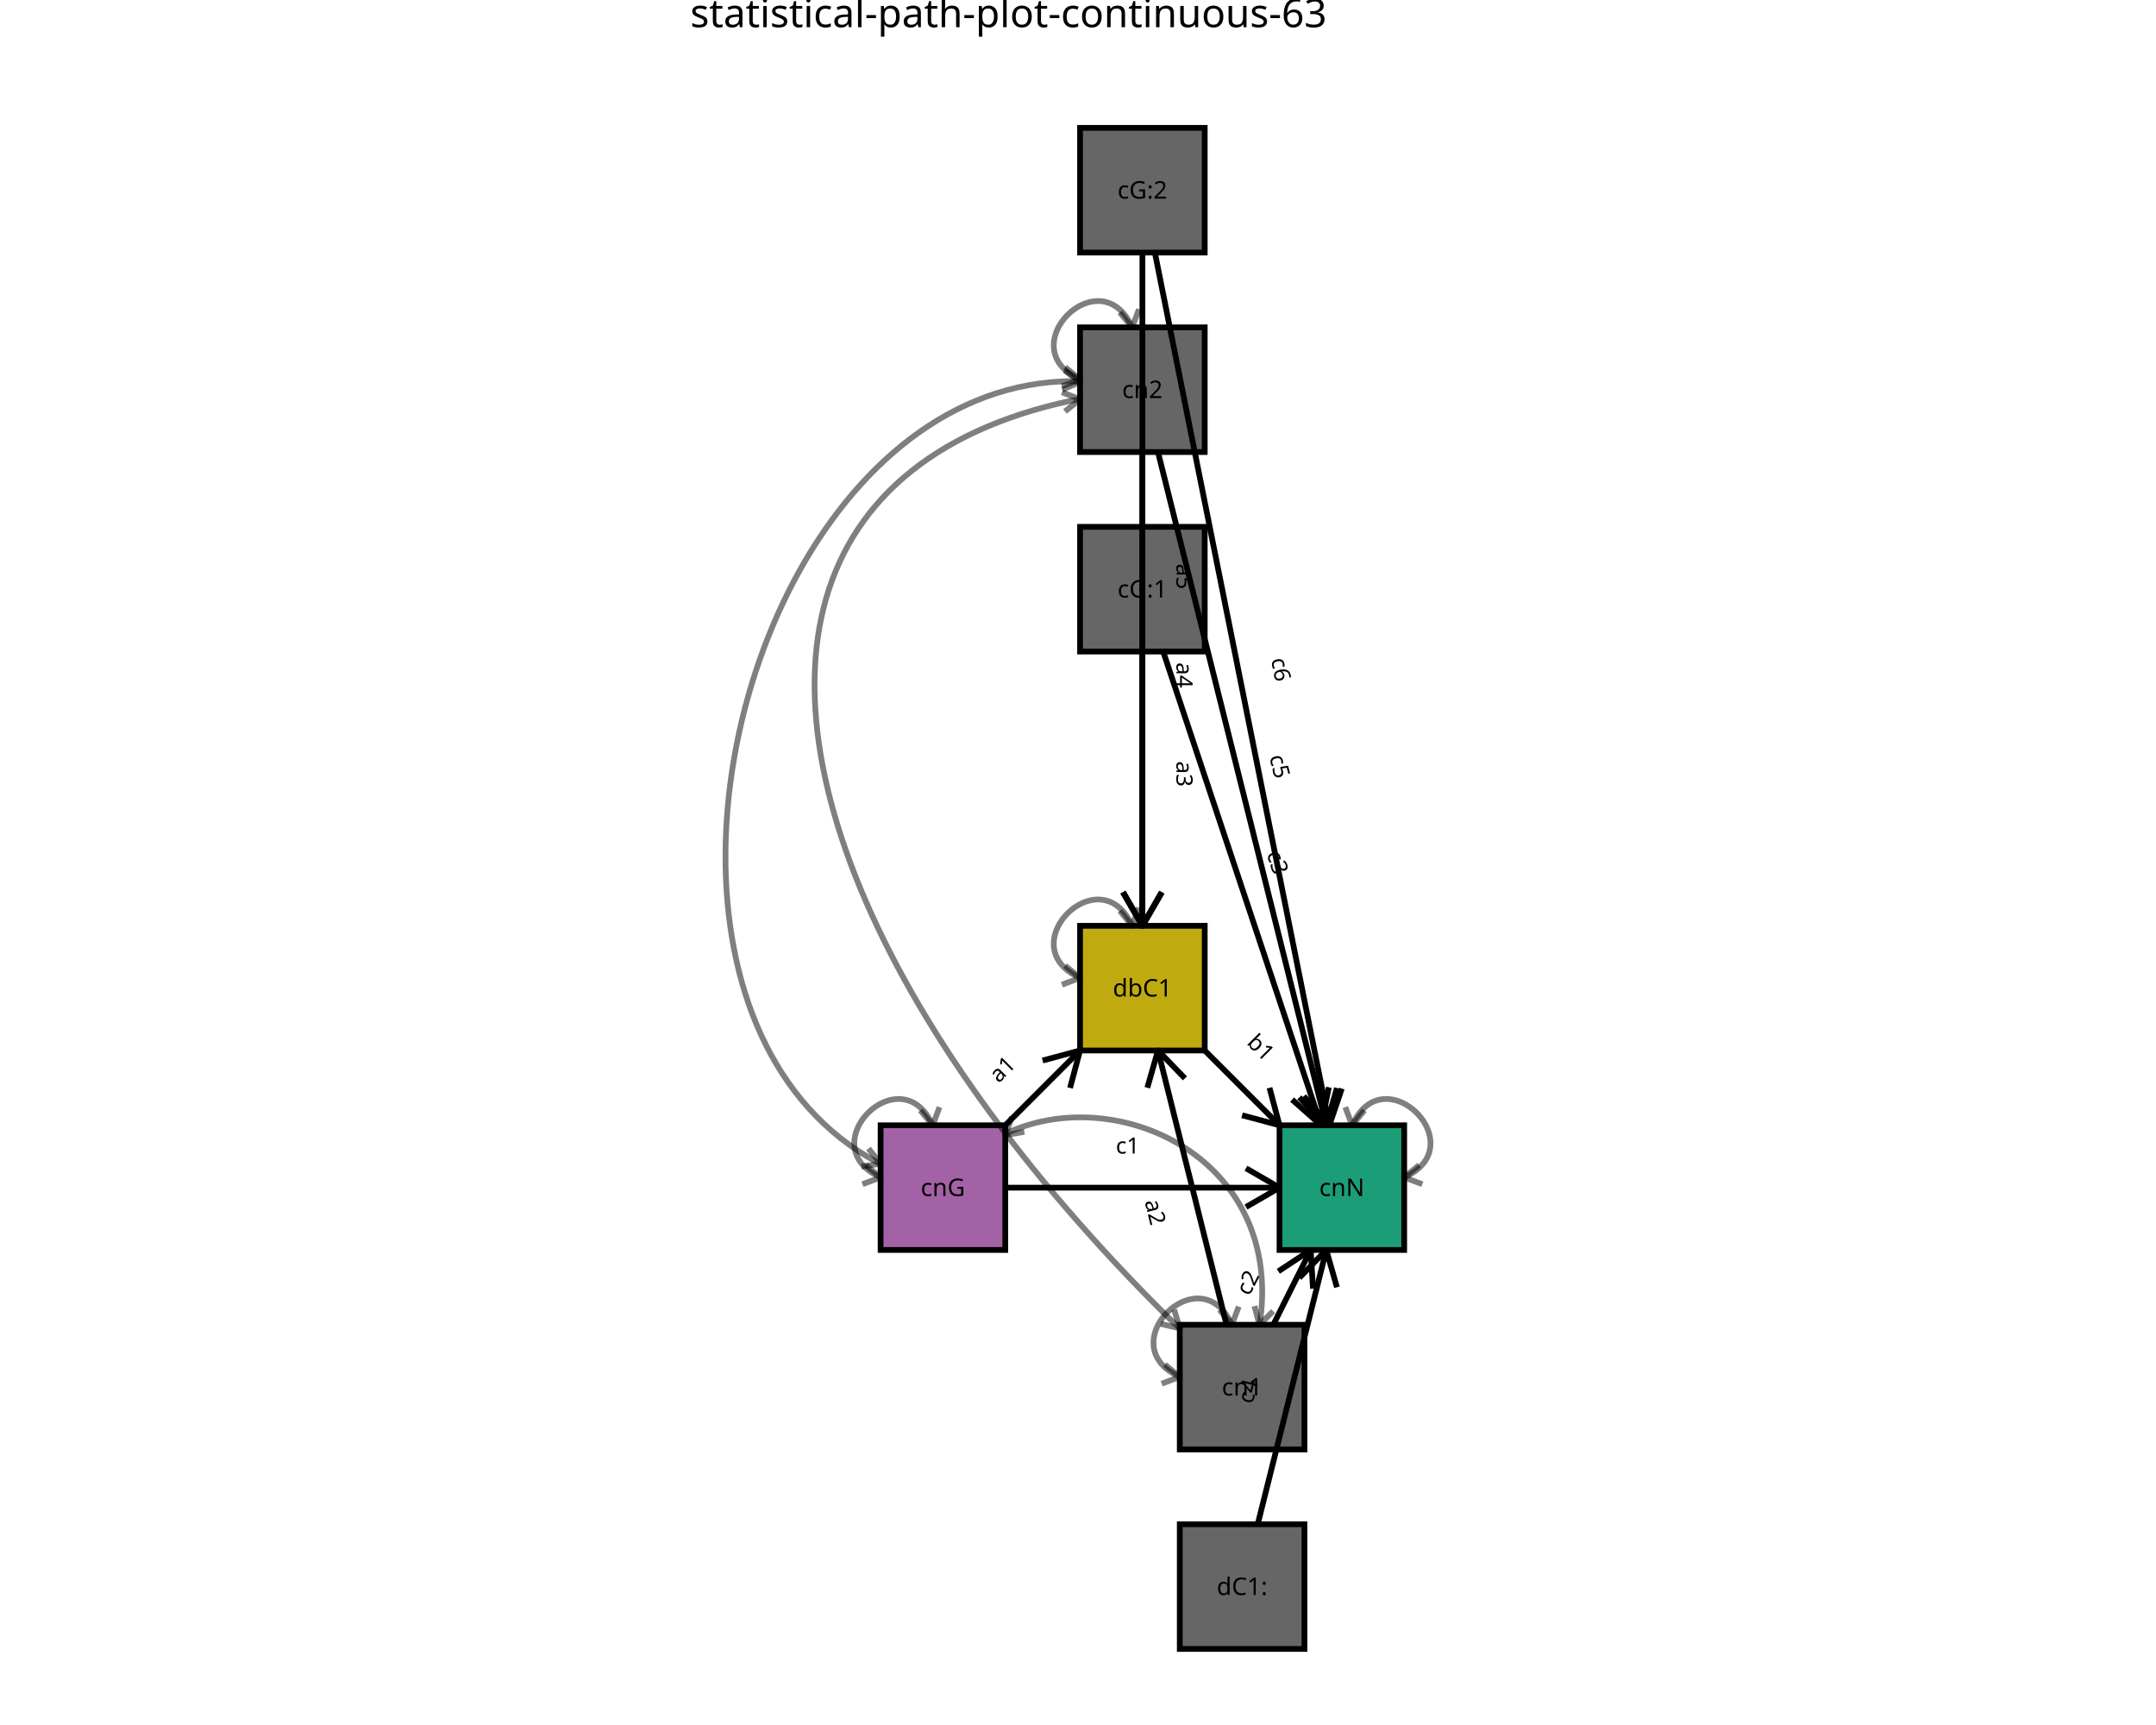
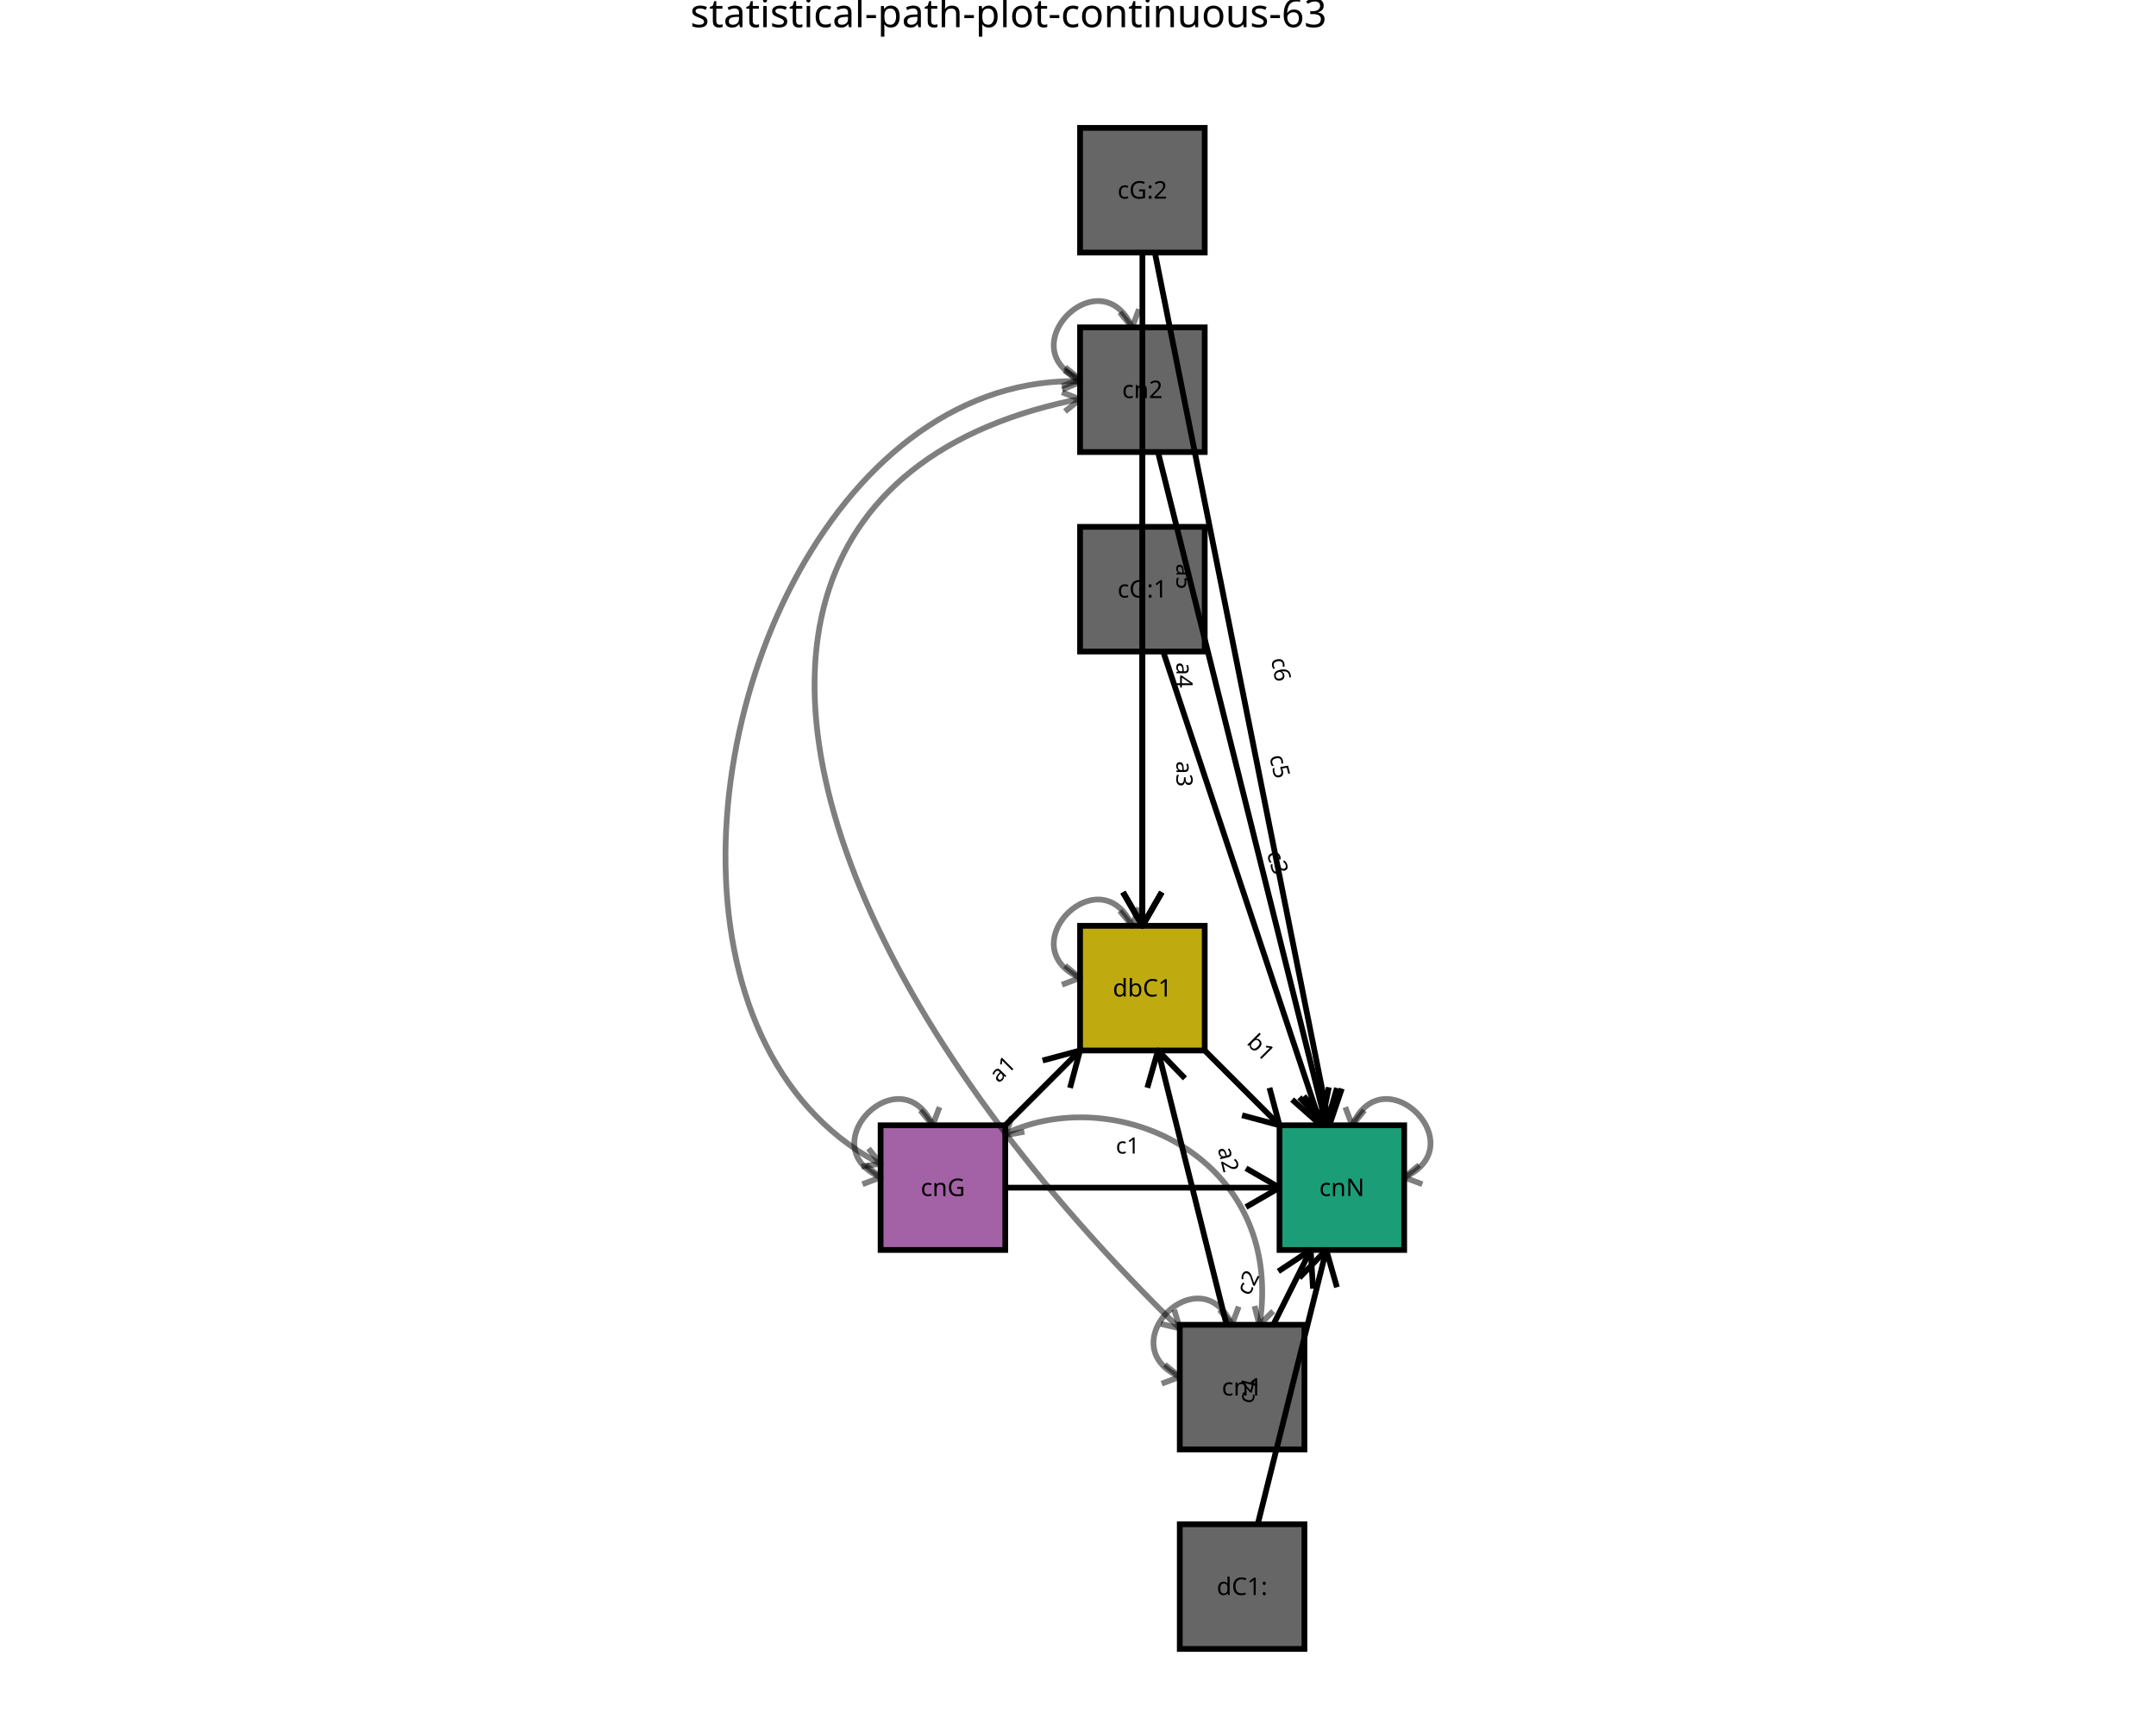
<svg xmlns="http://www.w3.org/2000/svg" class="svglite" data-engine-version="2.0" width="720.00pt" height="576.00pt" viewBox="0 0 720.00 576.00">
  <defs>
    <style type="text/css">
    .svglite line, .svglite polyline, .svglite polygon, .svglite path, .svglite rect, .svglite circle {
      fill: none;
      stroke: #000000;
      stroke-linecap: round;
      stroke-linejoin: round;
      stroke-miterlimit: 10.00;
    }
  </style>
  </defs>
  <rect width="100%" height="100%" style="stroke: none; fill: #FFFFFF;" />
  <defs>
    <clipPath id="cpMC4wMHw3MjAuMDB8MC4wMHw1NzYuMDA=">
      <rect x="0.00" y="0.00" width="720.00" height="576.00" />
    </clipPath>
  </defs>
  <g clip-path="url(#cpMC4wMHw3MjAuMDB8MC4wMHw1NzYuMDA=)">
</g>
  <defs>
    <clipPath id="cpMjMwLjUxfDQ4OS40OXwwLjAwfDU3Ni4wMA==">
      <rect x="230.51" y="0.00" width="258.99" height="576.00" />
    </clipPath>
  </defs>
  <g clip-path="url(#cpMjMwLjUxfDQ4OS40OXwwLjAwfDU3Ni4wMA==)">
    <rect x="230.51" y="0.00" width="258.99" height="576.00" style="stroke-width: 10.67; stroke: none;" />
  </g>
  <g clip-path="url(#cpMC4wMHw3MjAuMDB8MC4wMHw1NzYuMDA=)">
</g>
  <defs>
    <clipPath id="cpMjMwLjUxfDQ4OS40OXwxNy4zMHw1NzYuMDA=">
      <rect x="230.51" y="17.30" width="258.99" height="558.70" />
    </clipPath>
  </defs>
  <g clip-path="url(#cpMjMwLjUxfDQ4OS40OXwxNy4zMHw1NzYuMDA=)">
    <rect x="230.51" y="17.30" width="258.99" height="558.70" style="stroke-width: 10.67; stroke: none;" />
    <rect x="294.08" y="375.75" width="41.63" height="41.63" style="stroke-width: 1.92; stroke-linecap: butt; stroke-linejoin: miter; fill: #A362A5;" />
    <rect x="427.30" y="375.75" width="41.63" height="41.63" style="stroke-width: 1.92; stroke-linecap: butt; stroke-linejoin: miter; fill: #1B9E77;" />
    <rect x="360.69" y="309.14" width="41.63" height="41.63" style="stroke-width: 1.92; stroke-linecap: butt; stroke-linejoin: miter; fill: #BFAB0F;" />
    <rect x="393.99" y="442.36" width="41.63" height="41.63" style="stroke-width: 1.92; stroke-linecap: butt; stroke-linejoin: miter; fill: #666666;" />
    <rect x="360.69" y="175.92" width="41.63" height="41.63" style="stroke-width: 1.92; stroke-linecap: butt; stroke-linejoin: miter; fill: #666666;" />
    <rect x="393.99" y="508.97" width="41.63" height="41.63" style="stroke-width: 1.92; stroke-linecap: butt; stroke-linejoin: miter; fill: #666666;" />
    <rect x="360.69" y="109.31" width="41.63" height="41.63" style="stroke-width: 1.92; stroke-linecap: butt; stroke-linejoin: miter; fill: #666666;" />
    <rect x="360.69" y="42.70" width="41.63" height="41.63" style="stroke-width: 1.92; stroke-linecap: butt; stroke-linejoin: miter; fill: #666666;" />
    <polyline points="335.71,396.57 336.43,396.57 337.77,396.57 339.12,396.57 340.46,396.57 341.81,396.57 343.15,396.57 344.50,396.57 345.85,396.57 347.19,396.57 348.54,396.57 349.88,396.57 351.23,396.57 352.57,396.57 353.92,396.57 355.26,396.57 356.61,396.57 357.96,396.57 359.30,396.57 360.65,396.57 361.99,396.57 363.34,396.57 364.68,396.57 366.03,396.57 367.38,396.57 368.72,396.57 370.07,396.57 371.41,396.57 372.76,396.57 374.10,396.57 375.45,396.57 376.80,396.57 378.14,396.57 379.49,396.57 380.83,396.57 382.18,396.57 383.52,396.57 384.87,396.57 386.22,396.57 387.56,396.57 388.91,396.57 390.25,396.57 391.60,396.57 392.94,396.57 394.29,396.57 395.63,396.57 396.98,396.57 398.33,396.57 399.67,396.57 401.02,396.57 402.36,396.57 403.71,396.57 405.05,396.57 406.40,396.57 407.75,396.57 409.09,396.57 410.44,396.57 411.78,396.57 413.13,396.57 414.47,396.57 415.82,396.57 417.17,396.57 418.51,396.57 419.86,396.57 421.20,396.57 422.55,396.57 423.89,396.57 425.24,396.57 426.59,396.57 427.30,396.57 " style="stroke-width: 1.92; stroke-linecap: butt;" />
    <polyline points="416.09,403.04 427.30,396.57 416.09,390.09 " style="stroke-width: 1.92; stroke-linecap: butt;" />
    <polyline points="381.51,150.94 381.51,152.33 381.51,154.35 381.51,156.37 381.51,158.38 381.51,160.40 381.51,162.42 381.51,164.44 381.51,166.46 381.51,168.48 381.51,170.50 381.51,172.51 381.51,174.53 381.51,176.55 381.51,178.57 381.51,180.59 381.51,182.61 381.51,184.63 381.51,186.64 381.51,188.66 381.51,190.68 381.51,192.70 381.51,194.72 381.51,196.74 381.51,198.75 381.51,200.77 381.51,202.79 381.51,204.81 381.51,206.83 381.51,208.85 381.51,210.87 381.51,212.88 381.51,214.90 381.51,216.92 381.51,218.94 381.51,220.96 381.51,222.98 381.51,225.00 381.51,227.01 381.51,229.03 381.51,231.05 381.51,233.07 381.51,235.09 381.51,237.11 381.51,239.12 381.51,241.14 381.51,243.16 381.51,245.18 381.51,247.20 381.51,249.22 381.51,251.24 381.51,253.25 381.51,255.27 381.51,257.29 381.51,259.31 381.51,261.33 381.51,263.35 381.51,265.37 381.51,267.38 381.51,269.40 381.51,271.42 381.51,273.44 381.51,275.46 381.51,277.48 381.51,279.49 381.51,281.51 381.51,283.53 381.51,285.55 381.51,287.57 381.51,289.59 381.51,291.61 381.51,293.62 381.51,295.64 381.51,297.66 381.51,299.68 381.51,301.70 381.51,303.72 381.51,305.74 381.51,307.75 381.51,309.14 " style="stroke-width: 1.92; stroke-linecap: butt;" />
    <polyline points="375.03,297.93 381.51,309.14 387.98,297.93 " style="stroke-width: 1.92; stroke-linecap: butt;" />
    <polyline points="385.67,84.33 386.22,87.06 386.89,90.43 387.56,93.79 388.23,97.16 388.91,100.52 389.58,103.89 390.25,107.25 390.92,110.61 391.60,113.98 392.27,117.34 392.94,120.71 393.62,124.07 394.29,127.43 394.96,130.80 395.63,134.16 396.31,137.53 396.98,140.89 397.65,144.26 398.33,147.62 399.00,150.98 399.67,154.35 400.34,157.71 401.02,161.08 401.69,164.44 402.36,167.80 403.04,171.17 403.71,174.53 404.38,177.90 405.05,181.26 405.73,184.63 406.40,187.99 407.07,191.35 407.75,194.72 408.42,198.08 409.09,201.45 409.76,204.81 410.44,208.17 411.11,211.54 411.78,214.90 412.46,218.27 413.13,221.63 413.80,225.00 414.47,228.36 415.15,231.72 415.82,235.09 416.49,238.45 417.17,241.82 417.84,245.18 418.51,248.54 419.18,251.91 419.86,255.27 420.53,258.64 421.20,262.00 421.88,265.37 422.55,268.73 423.22,272.09 423.89,275.46 424.57,278.82 425.24,282.19 425.91,285.55 426.59,288.91 427.26,292.28 427.93,295.64 428.60,299.01 429.28,302.37 429.95,305.74 430.62,309.10 431.29,312.46 431.97,315.83 432.64,319.19 433.31,322.56 433.99,325.92 434.66,329.28 435.33,332.65 436.00,336.01 436.68,339.38 437.35,342.74 438.02,346.11 438.70,349.47 439.37,352.83 440.04,356.20 440.71,359.56 441.39,362.93 442.06,366.29 442.73,369.65 443.41,373.02 443.95,375.75 " style="stroke-width: 1.92; stroke-linecap: butt;" />
    <polyline points="435.40,366.03 443.95,375.75 448.10,363.49 " style="stroke-width: 1.92; stroke-linecap: butt;" />
    <polyline points="381.51,84.33 381.51,85.05 381.51,87.74 381.51,90.43 381.51,93.12 381.51,95.81 381.51,98.50 381.51,101.19 381.51,103.89 381.51,106.58 381.51,109.27 381.51,111.96 381.51,114.65 381.51,117.34 381.51,120.03 381.51,122.72 381.51,125.42 381.51,128.11 381.51,130.80 381.51,133.49 381.51,136.18 381.51,138.87 381.51,141.56 381.51,144.26 381.51,146.95 381.51,149.64 381.51,152.33 381.51,155.02 381.51,157.71 381.51,160.40 381.51,163.09 381.51,165.79 381.51,168.48 381.51,171.17 381.51,173.86 381.51,176.55 381.51,179.24 381.51,181.93 381.51,184.63 381.51,187.32 381.51,190.01 381.51,192.70 381.51,195.39 381.51,198.08 381.51,200.77 381.51,203.46 381.51,206.16 381.51,208.85 381.51,211.54 381.51,214.23 381.51,216.92 381.51,219.61 381.51,222.30 381.51,225.00 381.51,227.69 381.51,230.38 381.51,233.07 381.51,235.76 381.51,238.45 381.51,241.14 381.51,243.83 381.51,246.53 381.51,249.22 381.51,251.91 381.51,254.60 381.51,257.29 381.51,259.98 381.51,262.67 381.51,265.37 381.51,268.06 381.51,270.75 381.51,273.44 381.51,276.13 381.51,278.82 381.51,281.51 381.51,284.20 381.51,286.90 381.51,289.59 381.51,292.28 381.51,294.97 381.51,297.66 381.51,300.35 381.51,303.04 381.51,305.74 381.51,308.43 381.51,309.14 " style="stroke-width: 1.92; stroke-linecap: butt;" />
    <polyline points="375.03,297.93 381.51,309.14 387.98,297.93 " style="stroke-width: 1.92; stroke-linecap: butt;" />
    <polyline points="335.71,375.75 335.75,375.71 336.43,375.04 337.10,374.36 337.77,373.69 338.44,373.02 339.12,372.35 339.79,371.67 340.46,371.00 341.14,370.33 341.81,369.65 342.48,368.98 343.15,368.31 343.83,367.64 344.50,366.96 345.17,366.29 345.85,365.62 346.52,364.94 347.19,364.27 347.86,363.60 348.54,362.93 349.21,362.25 349.88,361.58 350.55,360.91 351.23,360.23 351.90,359.56 352.57,358.89 353.25,358.22 353.92,357.54 354.59,356.87 355.26,356.20 355.94,355.52 356.61,354.85 357.28,354.18 357.96,353.51 358.63,352.83 359.30,352.16 359.97,351.49 360.65,350.82 360.69,350.77 " style="stroke-width: 1.92; stroke-linecap: butt;" />
    <polyline points="357.34,363.28 360.69,350.77 348.18,354.12 " style="stroke-width: 1.92; stroke-linecap: butt;" />
    <polyline points="402.32,350.77 402.36,350.82 403.04,351.49 403.71,352.16 404.38,352.83 405.05,353.51 405.73,354.18 406.40,354.85 407.07,355.52 407.75,356.20 408.42,356.87 409.09,357.54 409.76,358.22 410.44,358.89 411.11,359.56 411.78,360.23 412.46,360.91 413.13,361.58 413.80,362.25 414.47,362.93 415.15,363.60 415.82,364.27 416.49,364.94 417.17,365.62 417.84,366.29 418.51,366.96 419.18,367.64 419.86,368.31 420.53,368.98 421.20,369.65 421.88,370.33 422.55,371.00 423.22,371.67 423.89,372.35 424.57,373.02 425.24,373.69 425.91,374.36 426.59,375.04 427.26,375.71 427.30,375.75 " style="stroke-width: 1.92; stroke-linecap: butt;" />
    <polyline points="414.79,372.40 427.30,375.75 423.95,363.24 " style="stroke-width: 1.92; stroke-linecap: butt;" />
    <polyline points="425.22,442.36 425.24,442.32 425.58,441.65 425.91,440.97 426.25,440.30 426.59,439.63 426.92,438.96 427.26,438.28 427.59,437.61 427.93,436.94 428.27,436.27 428.60,435.59 428.94,434.92 429.28,434.25 429.61,433.57 429.95,432.90 430.29,432.23 430.62,431.56 430.96,430.88 431.29,430.21 431.63,429.54 431.97,428.86 432.30,428.19 432.64,427.52 432.98,426.85 433.31,426.17 433.65,425.50 433.99,424.83 434.32,424.15 434.66,423.48 435.00,422.81 435.33,422.14 435.67,421.46 436.00,420.79 436.34,420.12 436.68,419.44 437.01,418.77 437.35,418.10 437.69,417.43 437.71,417.38 " style="stroke-width: 1.92; stroke-linecap: butt;" />
    <polyline points="438.48,430.31 437.71,417.38 426.90,424.52 " style="stroke-width: 1.92; stroke-linecap: butt;" />
    <polyline points="409.61,442.36 409.43,441.65 409.09,440.30 408.76,438.96 408.42,437.61 408.08,436.27 407.75,434.92 407.41,433.57 407.07,432.23 406.74,430.88 406.40,429.54 406.06,428.19 405.73,426.85 405.39,425.50 405.05,424.15 404.72,422.81 404.38,421.46 404.05,420.12 403.71,418.77 403.37,417.43 403.04,416.08 402.70,414.73 402.36,413.39 402.03,412.04 401.69,410.70 401.35,409.35 401.02,408.01 400.68,406.66 400.34,405.31 400.01,403.97 399.67,402.62 399.34,401.28 399.00,399.93 398.66,398.59 398.33,397.24 397.99,395.89 397.65,394.55 397.32,393.20 396.98,391.86 396.64,390.51 396.31,389.17 395.97,387.82 395.63,386.48 395.30,385.13 394.96,383.78 394.63,382.44 394.29,381.09 393.95,379.75 393.62,378.40 393.28,377.06 392.94,375.71 392.61,374.36 392.27,373.02 391.93,371.67 391.60,370.33 391.26,368.98 390.92,367.64 390.59,366.29 390.25,364.94 389.92,363.60 389.58,362.25 389.24,360.91 388.91,359.56 388.57,358.22 388.23,356.87 387.90,355.52 387.56,354.18 387.22,352.83 386.89,351.49 386.71,350.77 " style="stroke-width: 1.92; stroke-linecap: butt;" />
    <polyline points="395.71,360.08 386.71,350.77 383.15,363.22 " style="stroke-width: 1.92; stroke-linecap: butt;" />
    <polyline points="388.44,217.55 388.91,218.94 389.58,220.96 390.25,222.98 390.92,225.00 391.60,227.01 392.27,229.03 392.94,231.05 393.62,233.07 394.29,235.09 394.96,237.11 395.63,239.12 396.31,241.14 396.98,243.16 397.65,245.18 398.33,247.20 399.00,249.22 399.67,251.24 400.34,253.25 401.02,255.27 401.69,257.29 402.36,259.31 403.04,261.33 403.71,263.35 404.38,265.37 405.05,267.38 405.73,269.40 406.40,271.42 407.07,273.44 407.75,275.46 408.42,277.48 409.09,279.49 409.76,281.51 410.44,283.53 411.11,285.55 411.78,287.57 412.46,289.59 413.13,291.61 413.80,293.62 414.47,295.64 415.15,297.66 415.82,299.68 416.49,301.70 417.17,303.72 417.84,305.74 418.51,307.75 419.18,309.77 419.86,311.79 420.53,313.81 421.20,315.83 421.88,317.85 422.55,319.86 423.22,321.88 423.89,323.90 424.57,325.92 425.24,327.94 425.91,329.96 426.59,331.98 427.26,333.99 427.93,336.01 428.60,338.03 429.28,340.05 429.95,342.07 430.62,344.09 431.29,346.11 431.97,348.12 432.64,350.14 433.31,352.16 433.99,354.18 434.66,356.20 435.33,358.22 436.00,360.23 436.68,362.25 437.35,364.27 438.02,366.29 438.70,368.31 439.37,370.33 440.04,372.35 440.71,374.36 441.18,375.75 " style="stroke-width: 1.92; stroke-linecap: butt;" />
    <polyline points="431.49,367.16 441.18,375.75 443.77,363.07 " style="stroke-width: 1.92; stroke-linecap: butt;" />
    <polyline points="381.51,217.55 381.51,218.27 381.51,219.61 381.51,220.96 381.51,222.30 381.51,223.65 381.51,225.00 381.51,226.34 381.51,227.69 381.51,229.03 381.51,230.38 381.51,231.72 381.51,233.07 381.51,234.41 381.51,235.76 381.51,237.11 381.51,238.45 381.51,239.80 381.51,241.14 381.51,242.49 381.51,243.83 381.51,245.18 381.51,246.53 381.51,247.87 381.51,249.22 381.51,250.56 381.51,251.91 381.51,253.25 381.51,254.60 381.51,255.95 381.51,257.29 381.51,258.64 381.51,259.98 381.51,261.33 381.51,262.67 381.51,264.02 381.51,265.37 381.51,266.71 381.51,268.06 381.51,269.40 381.51,270.75 381.51,272.09 381.51,273.44 381.51,274.78 381.51,276.13 381.51,277.48 381.51,278.82 381.51,280.17 381.51,281.51 381.51,282.86 381.51,284.20 381.51,285.55 381.51,286.90 381.51,288.24 381.51,289.59 381.51,290.93 381.51,292.28 381.51,293.62 381.51,294.97 381.51,296.32 381.51,297.66 381.51,299.01 381.51,300.35 381.51,301.70 381.51,303.04 381.51,304.39 381.51,305.74 381.51,307.08 381.51,308.43 381.51,309.14 " style="stroke-width: 1.92; stroke-linecap: butt;" />
    <polyline points="375.03,297.93 381.51,309.14 387.98,297.93 " style="stroke-width: 1.92; stroke-linecap: butt;" />
    <polyline points="420.01,508.97 420.19,508.26 420.53,506.91 420.87,505.57 421.20,504.22 421.54,502.88 421.88,501.53 422.21,500.18 422.55,498.84 422.88,497.49 423.22,496.15 423.56,494.80 423.89,493.46 424.23,492.11 424.57,490.76 424.90,489.42 425.24,488.07 425.58,486.73 425.91,485.38 426.25,484.04 426.59,482.69 426.92,481.34 427.26,480.00 427.59,478.65 427.93,477.31 428.27,475.96 428.60,474.62 428.94,473.27 429.28,471.93 429.61,470.58 429.95,469.23 430.29,467.89 430.62,466.54 430.96,465.20 431.29,463.85 431.63,462.51 431.97,461.16 432.30,459.81 432.64,458.47 432.98,457.12 433.31,455.78 433.65,454.43 433.99,453.09 434.32,451.74 434.66,450.39 435.00,449.05 435.33,447.70 435.67,446.36 436.00,445.01 436.34,443.67 436.68,442.32 437.01,440.97 437.35,439.63 437.69,438.28 438.02,436.94 438.36,435.59 438.70,434.25 439.03,432.90 439.37,431.56 439.71,430.21 440.04,428.86 440.38,427.52 440.71,426.17 441.05,424.83 441.39,423.48 441.72,422.14 442.06,420.79 442.40,419.44 442.73,418.10 442.91,417.38 " style="stroke-width: 1.92; stroke-linecap: butt;" />
    <polyline points="446.47,429.83 442.91,417.38 433.91,426.69 " style="stroke-width: 1.92; stroke-linecap: butt;" />
    <polyline points="386.71,150.94 386.89,151.66 387.56,154.35 388.23,157.04 388.91,159.73 389.58,162.42 390.25,165.11 390.92,167.80 391.60,170.50 392.27,173.19 392.94,175.88 393.62,178.57 394.29,181.26 394.96,183.95 395.63,186.64 396.31,189.34 396.98,192.03 397.65,194.72 398.33,197.41 399.00,200.10 399.67,202.79 400.34,205.48 401.02,208.17 401.69,210.87 402.36,213.56 403.04,216.25 403.71,218.94 404.38,221.63 405.05,224.32 405.73,227.01 406.40,229.71 407.07,232.40 407.75,235.09 408.42,237.78 409.09,240.47 409.76,243.16 410.44,245.85 411.11,248.54 411.78,251.24 412.46,253.93 413.13,256.62 413.80,259.31 414.47,262.00 415.15,264.69 415.82,267.38 416.49,270.08 417.17,272.77 417.84,275.46 418.51,278.15 419.18,280.84 419.86,283.53 420.53,286.22 421.20,288.91 421.88,291.61 422.55,294.30 423.22,296.99 423.89,299.68 424.57,302.37 425.24,305.06 425.91,307.75 426.59,310.45 427.26,313.14 427.93,315.83 428.60,318.52 429.28,321.21 429.95,323.90 430.62,326.59 431.29,329.28 431.97,331.98 432.64,334.67 433.31,337.36 433.99,340.05 434.66,342.74 435.33,345.43 436.00,348.12 436.68,350.82 437.35,353.51 438.02,356.20 438.70,358.89 439.37,361.58 440.04,364.27 440.71,366.96 441.39,369.65 442.06,372.35 442.73,375.04 442.91,375.75 " style="stroke-width: 1.92; stroke-linecap: butt;" />
    <polyline points="433.91,366.44 442.91,375.75 446.47,363.30 " style="stroke-width: 1.92; stroke-linecap: butt;" />
    <text x="376.59" y="385.19" text-anchor="middle" style="font-size: 7.53px; font-family: sans;" textLength="7.95px" lengthAdjust="spacingAndGlyphs">c1</text>
    <text transform="translate(392.88,225.46) rotate(-270)" text-anchor="middle" style="font-size: 7.53px; font-family: sans;" textLength="8.37px" lengthAdjust="spacingAndGlyphs">a4</text>
    <text transform="translate(425.21,224.01) rotate(-281)" text-anchor="middle" style="font-size: 7.53px; font-family: sans;" textLength="7.95px" lengthAdjust="spacingAndGlyphs">c6</text>
    <text transform="translate(392.88,192.49) rotate(-270)" text-anchor="middle" style="font-size: 7.53px; font-family: sans;" textLength="8.37px" lengthAdjust="spacingAndGlyphs">a5</text>
    <text transform="translate(336.54,358.83) rotate(-45)" text-anchor="middle" style="font-size: 7.53px; font-family: sans;" textLength="8.37px" lengthAdjust="spacingAndGlyphs">a1</text>
    <text transform="translate(419.24,351.60) rotate(-315)" text-anchor="middle" style="font-size: 7.53px; font-family: sans;" textLength="8.37px" lengthAdjust="spacingAndGlyphs">b1</text>
    <text transform="translate(418.96,429.45) rotate(-63)" text-anchor="middle" style="font-size: 7.53px; font-family: sans;" textLength="7.95px" lengthAdjust="spacingAndGlyphs">c2</text>
-     <text transform="translate(383.28,405.33) rotate(-284)" text-anchor="middle" style="font-size: 7.53px; font-family: sans;" textLength="8.37px" lengthAdjust="spacingAndGlyphs">a2</text>
+     <text transform="translate(407.67,387.72) rotate(-284)" text-anchor="middle" style="font-size: 7.53px; font-family: sans;" textLength="8.37px" lengthAdjust="spacingAndGlyphs">a2</text>
    <text transform="translate(424.17,288.76) rotate(-288)" text-anchor="middle" style="font-size: 7.53px; font-family: sans;" textLength="7.95px" lengthAdjust="spacingAndGlyphs">c3</text>
    <text transform="translate(392.88,258.43) rotate(-270)" text-anchor="middle" style="font-size: 7.53px; font-family: sans;" textLength="8.37px" lengthAdjust="spacingAndGlyphs">a3</text>
    <text transform="translate(419.24,465.17) rotate(-76)" text-anchor="middle" style="font-size: 7.53px; font-family: sans;" textLength="7.95px" lengthAdjust="spacingAndGlyphs">c4</text>
    <text transform="translate(424.83,256.51) rotate(-284)" text-anchor="middle" style="font-size: 7.53px; font-family: sans;" textLength="7.95px" lengthAdjust="spacingAndGlyphs">c5</text>
    <text x="314.89" y="399.37" text-anchor="middle" style="font-size: 8.13px; font-family: sans;" textLength="14.92px" lengthAdjust="spacingAndGlyphs">cnG</text>
    <text x="448.12" y="399.37" text-anchor="middle" style="font-size: 8.13px; font-family: sans;" textLength="14.46px" lengthAdjust="spacingAndGlyphs">cnN</text>
    <text x="381.51" y="332.75" text-anchor="middle" style="font-size: 8.13px; font-family: sans;" textLength="19.44px" lengthAdjust="spacingAndGlyphs">dbC1</text>
    <text x="414.81" y="465.98" text-anchor="middle" style="font-size: 8.13px; font-family: sans;" textLength="13.11px" lengthAdjust="spacingAndGlyphs">cn1</text>
    <text x="381.51" y="199.53" text-anchor="middle" style="font-size: 8.13px; font-family: sans;" textLength="17.17px" lengthAdjust="spacingAndGlyphs">cG:1</text>
    <text x="414.81" y="532.59" text-anchor="middle" style="font-size: 8.13px; font-family: sans;" textLength="17.17px" lengthAdjust="spacingAndGlyphs">dC1:</text>
    <text x="381.51" y="132.92" text-anchor="middle" style="font-size: 8.13px; font-family: sans;" textLength="13.11px" lengthAdjust="spacingAndGlyphs">cn2</text>
    <text x="381.51" y="66.31" text-anchor="middle" style="font-size: 8.13px; font-family: sans;" textLength="17.17px" lengthAdjust="spacingAndGlyphs">cG:2</text>
    <polyline points="294.08,388.54 292.85,388.06 289.59,386.19 286.44,384.21 283.42,382.10 280.50,379.89 277.71,377.56 275.02,375.13 272.45,372.59 269.99,369.96 267.64,367.23 265.40,364.40 263.27,361.49 261.25,358.48 259.33,355.40 257.52,352.23 255.82,348.99 254.22,345.67 252.73,342.29 251.34,338.83 250.05,335.32 248.87,331.74 247.78,328.11 246.80,324.42 245.91,320.68 245.13,316.89 244.44,313.06 243.85,309.19 243.35,305.29 242.95,301.35 242.64,297.37 242.43,293.37 242.31,289.35 242.28,285.31 242.34,281.24 242.49,277.17 242.74,273.08 243.07,268.99 243.48,264.89 243.99,260.79 244.58,256.69 245.26,252.60 246.02,248.52 246.86,244.44 247.79,240.39 248.80,236.35 249.89,232.34 251.06,228.35 252.31,224.39 253.64,220.46 255.05,216.56 256.53,212.71 258.09,208.90 259.72,205.13 261.43,201.41 263.22,197.74 265.07,194.13 267.00,190.57 269.00,187.08 271.07,183.65 273.21,180.29 275.42,177.00 277.70,173.79 280.04,170.65 282.45,167.59 284.93,164.62 287.47,161.74 290.07,158.95 292.74,156.26 295.47,153.66 298.26,151.16 301.11,148.77 304.02,146.48 306.99,144.31 310.02,142.25 313.10,140.30 316.25,138.48 319.44,136.79 322.70,135.22 326.00,133.78 329.36,132.47 332.77,131.30 336.23,130.28 339.75,129.39 343.31,128.66 346.92,128.07 350.58,127.64 354.29,127.37 358.05,127.25 360.69,127.58 " style="stroke-width: 1.92; stroke: #000000; stroke-opacity: 0.50; stroke-linecap: butt;" />
    <polyline points="287.68,389.54 294.08,388.54 290.01,383.50 " style="stroke-width: 1.92; stroke: #000000; stroke-opacity: 0.50; stroke-linecap: butt;" />
    <polyline points="354.73,130.11 360.69,127.58 355.52,123.68 " style="stroke-width: 1.92; stroke: #000000; stroke-opacity: 0.50; stroke-linecap: butt;" />
    <polyline points="335.71,379.06 336.93,378.03 338.47,377.38 340.02,376.77 341.59,376.21 343.17,375.70 344.77,375.23 346.39,374.81 348.01,374.44 349.65,374.11 351.30,373.83 352.95,373.60 354.62,373.41 356.29,373.26 357.96,373.16 359.64,373.11 361.32,373.10 363.00,373.13 364.68,373.21 366.36,373.33 368.04,373.50 369.72,373.71 371.39,373.96 373.05,374.25 374.71,374.59 376.35,374.98 377.99,375.40 379.62,375.87 381.23,376.37 382.83,376.92 384.42,377.52 385.99,378.15 387.54,378.83 389.07,379.54 390.59,380.30 392.08,381.10 393.55,381.93 395.00,382.81 396.42,383.73 397.82,384.69 399.18,385.69 400.53,386.72 401.84,387.80 403.12,388.92 404.36,390.07 405.58,391.26 406.76,392.50 407.90,393.77 409.01,395.07 410.08,396.42 411.11,397.80 412.10,399.22 413.05,400.68 413.95,402.17 414.81,403.71 415.62,405.27 416.39,406.88 417.11,408.52 417.77,410.19 418.39,411.91 418.96,413.65 419.47,415.44 419.93,417.25 420.33,419.11 420.68,420.99 420.97,422.92 421.19,424.87 421.36,426.86 421.47,428.89 421.51,430.95 421.49,433.04 421.41,435.16 421.25,437.32 421.03,439.51 420.74,441.73 420.57,442.36 " style="stroke-width: 1.92; stroke: #000000; stroke-opacity: 0.50; stroke-linecap: butt;" />
    <polyline points="337.92,372.97 335.71,379.06 342.09,377.92 " style="stroke-width: 1.92; stroke: #000000; stroke-opacity: 0.50; stroke-linecap: butt;" />
    <polyline points="418.94,436.10 420.57,442.36 425.18,437.82 " style="stroke-width: 1.92; stroke: #000000; stroke-opacity: 0.50; stroke-linecap: butt;" />
    <polyline points="393.99,443.56 390.61,440.36 386.02,435.78 381.51,431.20 377.09,426.61 372.75,422.02 368.49,417.42 364.33,412.83 360.25,408.24 356.25,403.65 352.34,399.07 348.52,394.49 344.79,389.91 341.15,385.34 337.59,380.78 334.12,376.22 330.75,371.68 327.46,367.15 324.26,362.62 321.15,358.11 318.14,353.62 315.21,349.13 312.38,344.67 309.64,340.22 306.99,335.78 304.44,331.37 301.98,326.98 299.61,322.60 297.34,318.25 295.16,313.92 293.08,309.62 291.09,305.34 289.20,301.08 287.40,296.85 285.70,292.65 284.10,288.48 282.60,284.34 281.19,280.23 279.89,276.15 278.68,272.11 277.57,268.10 276.56,264.12 275.65,260.18 274.84,256.28 274.13,252.42 273.53,248.59 273.02,244.81 272.62,241.06 272.32,237.36 272.12,233.70 272.03,230.09 272.04,226.52 272.16,223.00 272.37,219.53 272.70,216.10 273.13,212.73 273.66,209.40 274.31,206.13 275.05,202.91 275.91,199.74 276.87,196.63 277.94,193.57 279.12,190.57 280.41,187.63 281.81,184.74 283.31,181.92 284.93,179.15 286.66,176.45 288.50,173.82 290.44,171.24 292.51,168.73 294.68,166.29 296.96,163.91 299.36,161.60 301.87,159.36 304.50,157.20 307.24,155.10 310.09,153.07 313.06,151.12 316.14,149.24 319.34,147.44 322.66,145.71 326.09,144.06 329.64,142.49 333.31,141.00 337.09,139.59 340.99,138.26 345.01,137.01 349.16,135.85 353.41,134.77 357.79,133.77 360.69,133.33 " style="stroke-width: 1.92; stroke: #000000; stroke-opacity: 0.50; stroke-linecap: butt;" />
    <polyline points="387.69,442.07 393.99,443.56 392.14,437.36 " style="stroke-width: 1.92; stroke: #000000; stroke-opacity: 0.50; stroke-linecap: butt;" />
    <polyline points="355.64,137.38 360.69,133.33 354.66,130.98 " style="stroke-width: 1.92; stroke: #000000; stroke-opacity: 0.50; stroke-linecap: butt;" />
    <polyline points="311.47,375.75 311.46,375.74 311.00,374.77 310.52,373.87 310.01,373.03 309.49,372.25 308.95,371.52 308.39,370.86 307.81,370.26 307.22,369.70 306.61,369.21 306.00,368.76 305.37,368.37 304.73,368.03 304.08,367.74 303.43,367.50 302.77,367.30 302.11,367.15 301.44,367.05 300.77,366.98 300.09,366.96 299.42,366.98 298.75,367.04 298.08,367.14 297.41,367.28 296.75,367.45 296.10,367.65 295.45,367.89 294.82,368.16 294.19,368.46 293.57,368.80 292.97,369.16 292.37,369.54 291.80,369.96 291.24,370.39 290.69,370.86 290.17,371.34 289.67,371.84 289.18,372.37 288.72,372.91 288.28,373.47 287.87,374.05 287.48,374.64 287.12,375.24 286.79,375.86 286.49,376.49 286.22,377.13 285.98,377.77 285.77,378.43 285.60,379.09 285.47,379.75 285.37,380.42 285.31,381.09 285.29,381.77 285.31,382.44 285.37,383.11 285.48,383.78 285.63,384.44 285.83,385.10 286.07,385.76 286.36,386.40 286.70,387.04 287.09,387.67 287.53,388.29 288.03,388.89 288.58,389.48 289.19,390.06 289.85,390.62 290.57,391.16 291.35,391.69 292.19,392.19 293.10,392.68 294.06,393.14 294.08,393.14 " style="stroke-width: 1.92; stroke: #000000; stroke-opacity: 0.50; stroke-linecap: butt;" />
    <polyline points="307.36,370.75 311.47,375.75 313.75,369.69 " style="stroke-width: 1.92; stroke: #000000; stroke-opacity: 0.50; stroke-linecap: butt;" />
    <polyline points="288.02,395.42 294.08,393.14 289.07,389.03 " style="stroke-width: 1.92; stroke: #000000; stroke-opacity: 0.50; stroke-linecap: butt;" />
    <polyline points="468.93,393.14 468.95,393.14 469.91,392.68 470.82,392.19 471.66,391.69 472.44,391.16 473.16,390.62 473.82,390.06 474.43,389.48 474.98,388.89 475.48,388.29 475.92,387.67 476.31,387.04 476.65,386.40 476.94,385.76 477.19,385.10 477.38,384.44 477.53,383.78 477.64,383.11 477.70,382.44 477.72,381.77 477.70,381.09 477.64,380.42 477.54,379.75 477.41,379.09 477.24,378.43 477.03,377.77 476.79,377.13 476.52,376.49 476.22,375.86 475.89,375.24 475.53,374.64 475.14,374.05 474.73,373.47 474.29,372.91 473.83,372.37 473.34,371.84 472.84,371.34 472.32,370.86 471.77,370.39 471.21,369.96 470.64,369.54 470.05,369.16 469.44,368.80 468.82,368.46 468.20,368.16 467.56,367.89 466.91,367.65 466.26,367.45 465.60,367.28 464.93,367.14 464.26,367.04 463.59,366.98 462.92,366.96 462.25,366.98 461.57,367.05 460.91,367.15 460.24,367.30 459.58,367.50 458.93,367.74 458.28,368.03 457.64,368.37 457.01,368.76 456.40,369.21 455.79,369.70 455.20,370.26 454.62,370.86 454.06,371.52 453.52,372.25 453.00,373.03 452.49,373.87 452.01,374.77 451.55,375.74 451.54,375.75 " style="stroke-width: 1.92; stroke: #000000; stroke-opacity: 0.50; stroke-linecap: butt;" />
    <polyline points="473.94,389.03 468.93,393.14 474.99,395.42 " style="stroke-width: 1.92; stroke: #000000; stroke-opacity: 0.50; stroke-linecap: butt;" />
    <polyline points="449.26,369.69 451.54,375.75 455.65,370.75 " style="stroke-width: 1.92; stroke: #000000; stroke-opacity: 0.50; stroke-linecap: butt;" />
    <polyline points="378.08,309.14 378.07,309.13 377.61,308.16 377.13,307.26 376.62,306.42 376.10,305.64 375.56,304.91 375.00,304.25 374.42,303.64 373.83,303.09 373.23,302.60 372.61,302.15 371.98,301.76 371.34,301.42 370.70,301.13 370.04,300.89 369.38,300.69 368.72,300.54 368.05,300.44 367.38,300.37 366.70,300.35 366.03,300.37 365.36,300.43 364.69,300.53 364.02,300.67 363.36,300.84 362.71,301.04 362.06,301.28 361.43,301.55 360.80,301.85 360.18,302.19 359.58,302.55 358.98,302.93 358.41,303.35 357.85,303.78 357.31,304.25 356.78,304.73 356.28,305.23 355.79,305.76 355.33,306.30 354.89,306.86 354.48,307.44 354.09,308.03 353.73,308.63 353.40,309.25 353.10,309.88 352.83,310.52 352.59,311.16 352.38,311.82 352.21,312.48 352.08,313.14 351.98,313.81 351.92,314.48 351.90,315.15 351.92,315.83 351.98,316.50 352.09,317.17 352.24,317.83 352.44,318.49 352.68,319.15 352.97,319.79 353.31,320.43 353.70,321.06 354.15,321.68 354.64,322.28 355.19,322.87 355.80,323.45 356.46,324.01 357.18,324.55 357.96,325.08 358.80,325.58 359.71,326.06 360.67,326.53 360.69,326.53 " style="stroke-width: 1.92; stroke: #000000; stroke-opacity: 0.50; stroke-linecap: butt;" />
    <polyline points="373.97,304.13 378.08,309.14 380.36,303.08 " style="stroke-width: 1.92; stroke: #000000; stroke-opacity: 0.50; stroke-linecap: butt;" />
    <polyline points="354.63,328.81 360.69,326.53 355.68,322.42 " style="stroke-width: 1.92; stroke: #000000; stroke-opacity: 0.50; stroke-linecap: butt;" />
    <polyline points="411.38,442.36 411.38,442.35 410.92,441.38 410.43,440.48 409.93,439.64 409.41,438.86 408.86,438.14 408.30,437.47 407.73,436.87 407.14,436.31 406.53,435.82 405.91,435.38 405.29,434.98 404.65,434.64 404.00,434.35 403.35,434.11 402.69,433.91 402.02,433.76 401.35,433.66 400.68,433.59 400.01,433.57 399.34,433.59 398.66,433.65 398.00,433.75 397.33,433.89 396.67,434.06 396.02,434.26 395.37,434.50 394.73,434.77 394.10,435.08 393.49,435.41 392.88,435.77 392.29,436.15 391.71,436.57 391.15,437.00 390.61,437.47 390.09,437.95 389.58,438.45 389.10,438.98 388.64,439.52 388.20,440.08 387.79,440.66 387.40,441.25 387.04,441.85 386.71,442.47 386.41,443.10 386.13,443.74 385.90,444.38 385.69,445.04 385.52,445.70 385.38,446.36 385.29,447.03 385.23,447.70 385.21,448.38 385.23,449.05 385.29,449.72 385.39,450.39 385.55,451.05 385.74,451.71 385.98,452.37 386.28,453.02 386.62,453.65 387.01,454.28 387.45,454.90 387.95,455.50 388.50,456.09 389.10,456.67 389.77,457.23 390.49,457.77 391.27,458.30 392.11,458.80 393.01,459.29 393.98,459.75 393.99,459.75 " style="stroke-width: 1.92; stroke: #000000; stroke-opacity: 0.50; stroke-linecap: butt;" />
    <polyline points="407.28,437.36 411.38,442.36 413.67,436.30 " style="stroke-width: 1.92; stroke: #000000; stroke-opacity: 0.50; stroke-linecap: butt;" />
    <polyline points="387.94,462.03 393.99,459.75 388.99,455.64 " style="stroke-width: 1.92; stroke: #000000; stroke-opacity: 0.50; stroke-linecap: butt;" />
    <polyline points="378.08,109.31 378.07,109.29 377.61,108.33 377.13,107.43 376.62,106.58 376.10,105.80 375.56,105.08 375.00,104.42 374.42,103.81 373.83,103.26 373.23,102.77 372.61,102.32 371.98,101.93 371.34,101.59 370.70,101.30 370.04,101.06 369.38,100.86 368.72,100.71 368.05,100.60 367.38,100.54 366.70,100.52 366.03,100.54 365.36,100.60 364.69,100.70 364.02,100.83 363.36,101.00 362.71,101.21 362.06,101.45 361.43,101.72 360.80,102.02 360.18,102.35 359.58,102.71 358.98,103.10 358.41,103.51 357.85,103.95 357.31,104.41 356.78,104.90 356.28,105.40 355.79,105.93 355.33,106.47 354.89,107.03 354.48,107.61 354.09,108.20 353.73,108.80 353.40,109.42 353.10,110.05 352.83,110.68 352.59,111.33 352.38,111.98 352.21,112.65 352.08,113.31 351.98,113.98 351.92,114.65 351.90,115.32 351.92,116.00 351.98,116.67 352.09,117.34 352.24,118.00 352.44,118.66 352.68,119.32 352.97,119.96 353.31,120.60 353.70,121.23 354.15,121.85 354.64,122.45 355.19,123.04 355.80,123.62 356.46,124.18 357.18,124.72 357.96,125.25 358.80,125.75 359.71,126.23 360.67,126.69 360.69,126.70 " style="stroke-width: 1.92; stroke: #000000; stroke-opacity: 0.50; stroke-linecap: butt;" />
    <polyline points="373.97,104.30 378.08,109.31 380.36,103.25 " style="stroke-width: 1.92; stroke: #000000; stroke-opacity: 0.50; stroke-linecap: butt;" />
    <polyline points="354.63,128.98 360.69,126.70 355.68,122.59 " style="stroke-width: 1.92; stroke: #000000; stroke-opacity: 0.50; stroke-linecap: butt;" />
  </g>
  <g clip-path="url(#cpMC4wMHw3MjAuMDB8MC4wMHw1NzYuMDA=)">
    <text x="230.51" y="9.08" style="font-size: 13.20px; font-family: sans;" textLength="197.39px" lengthAdjust="spacingAndGlyphs">statistical-path-plot-continuous-63</text>
  </g>
</svg>
